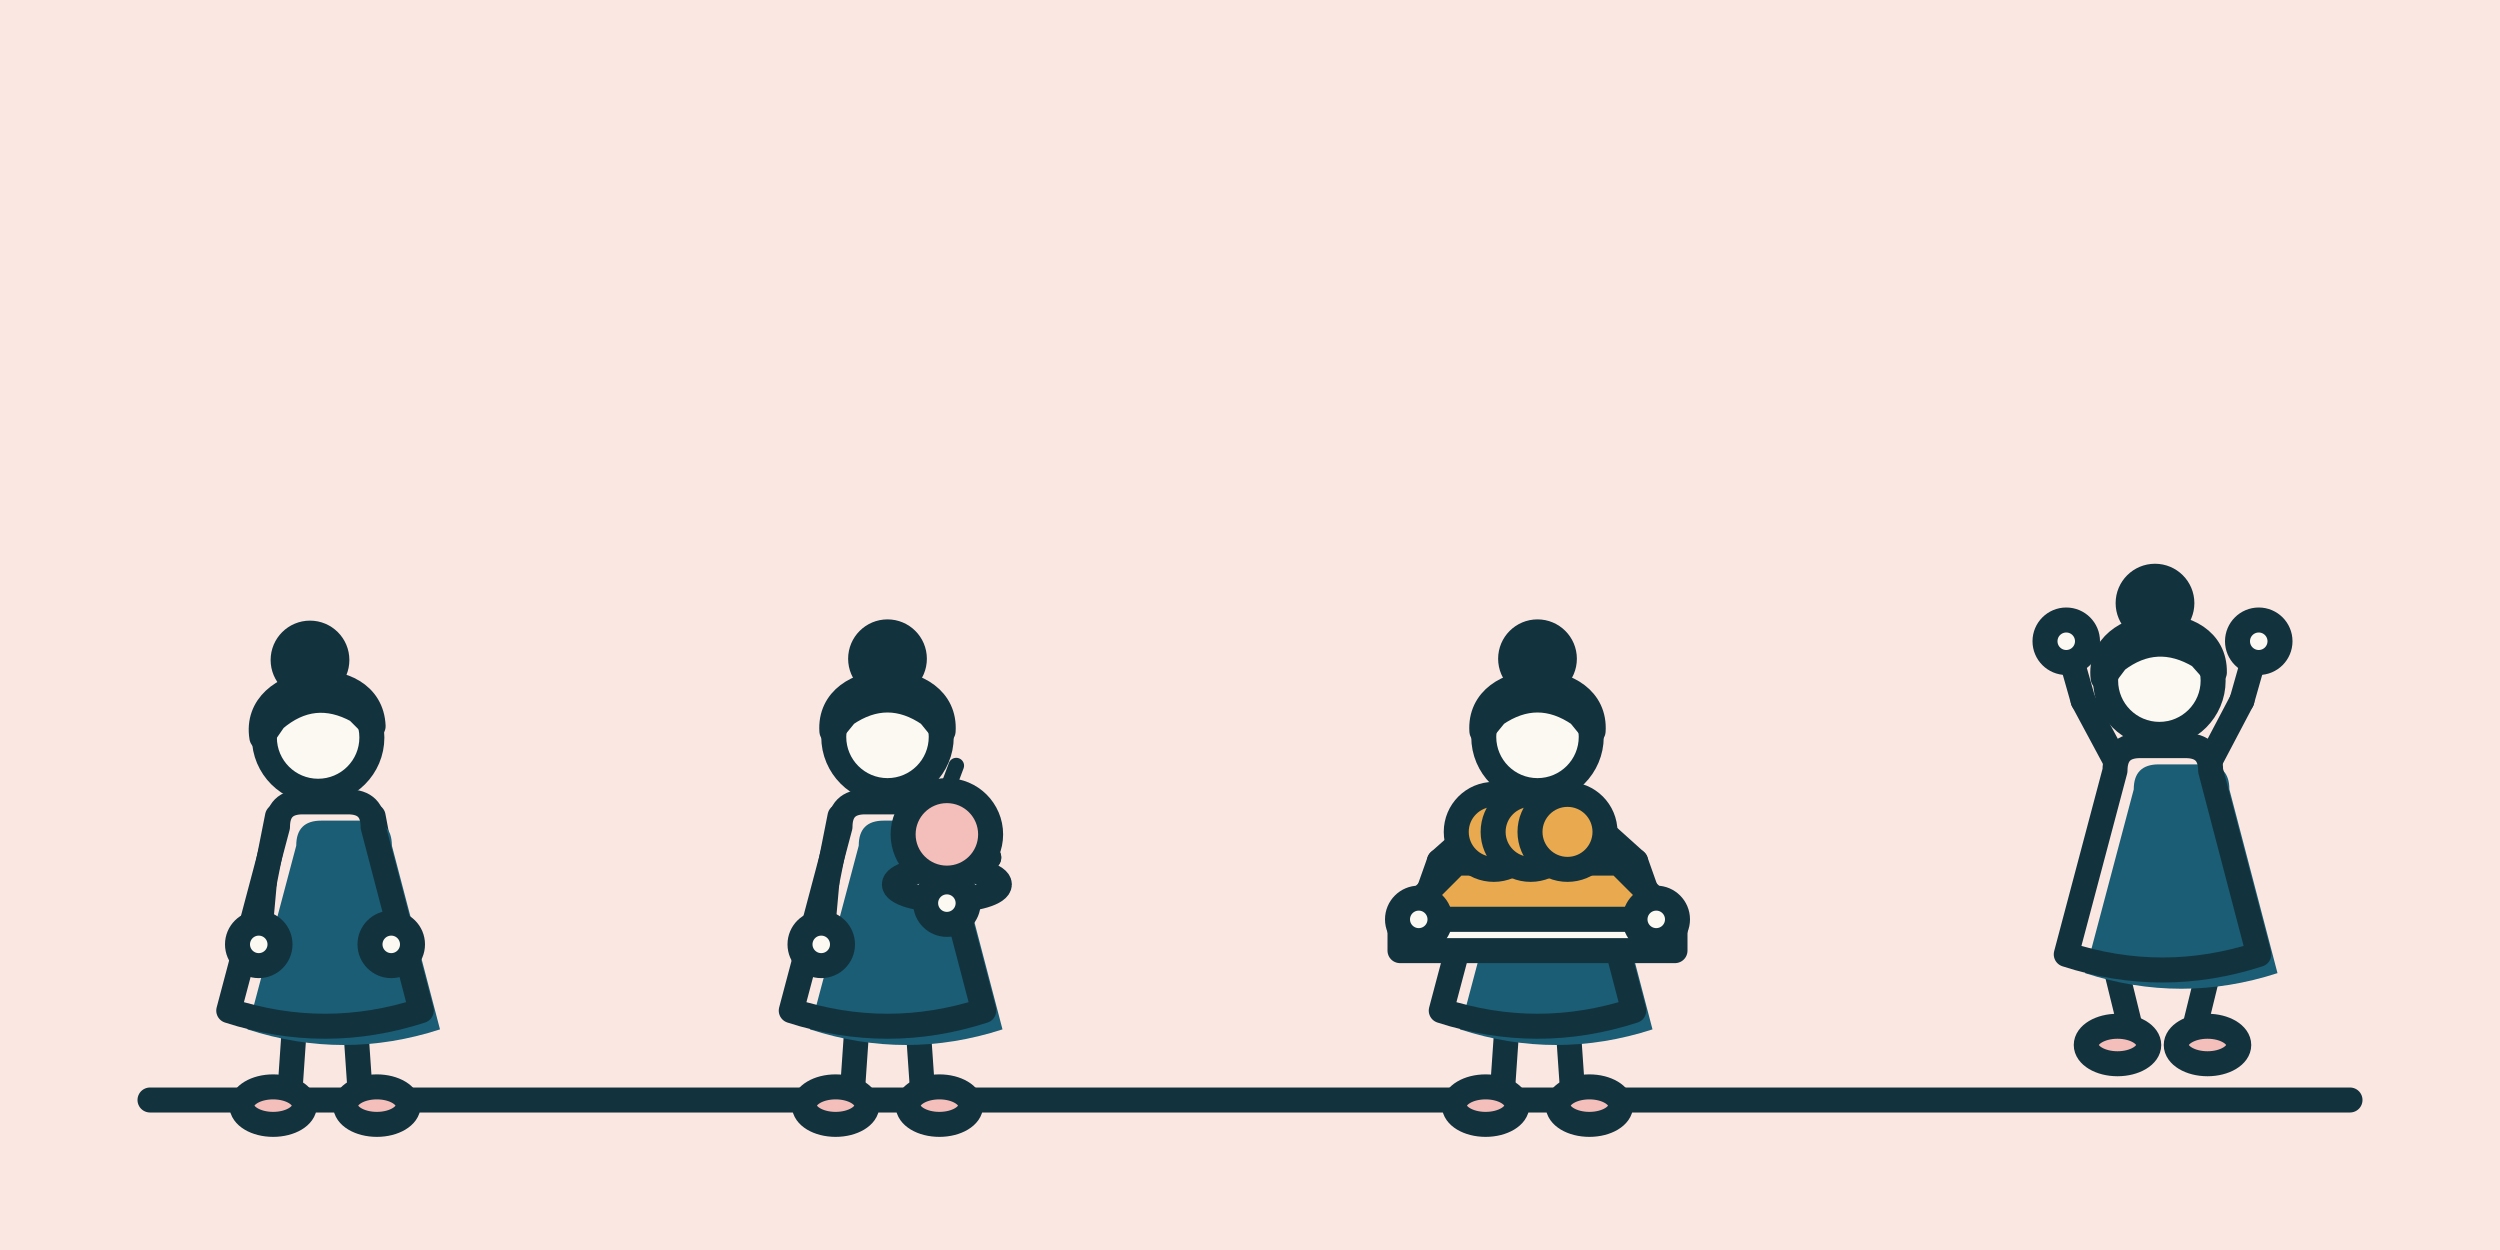
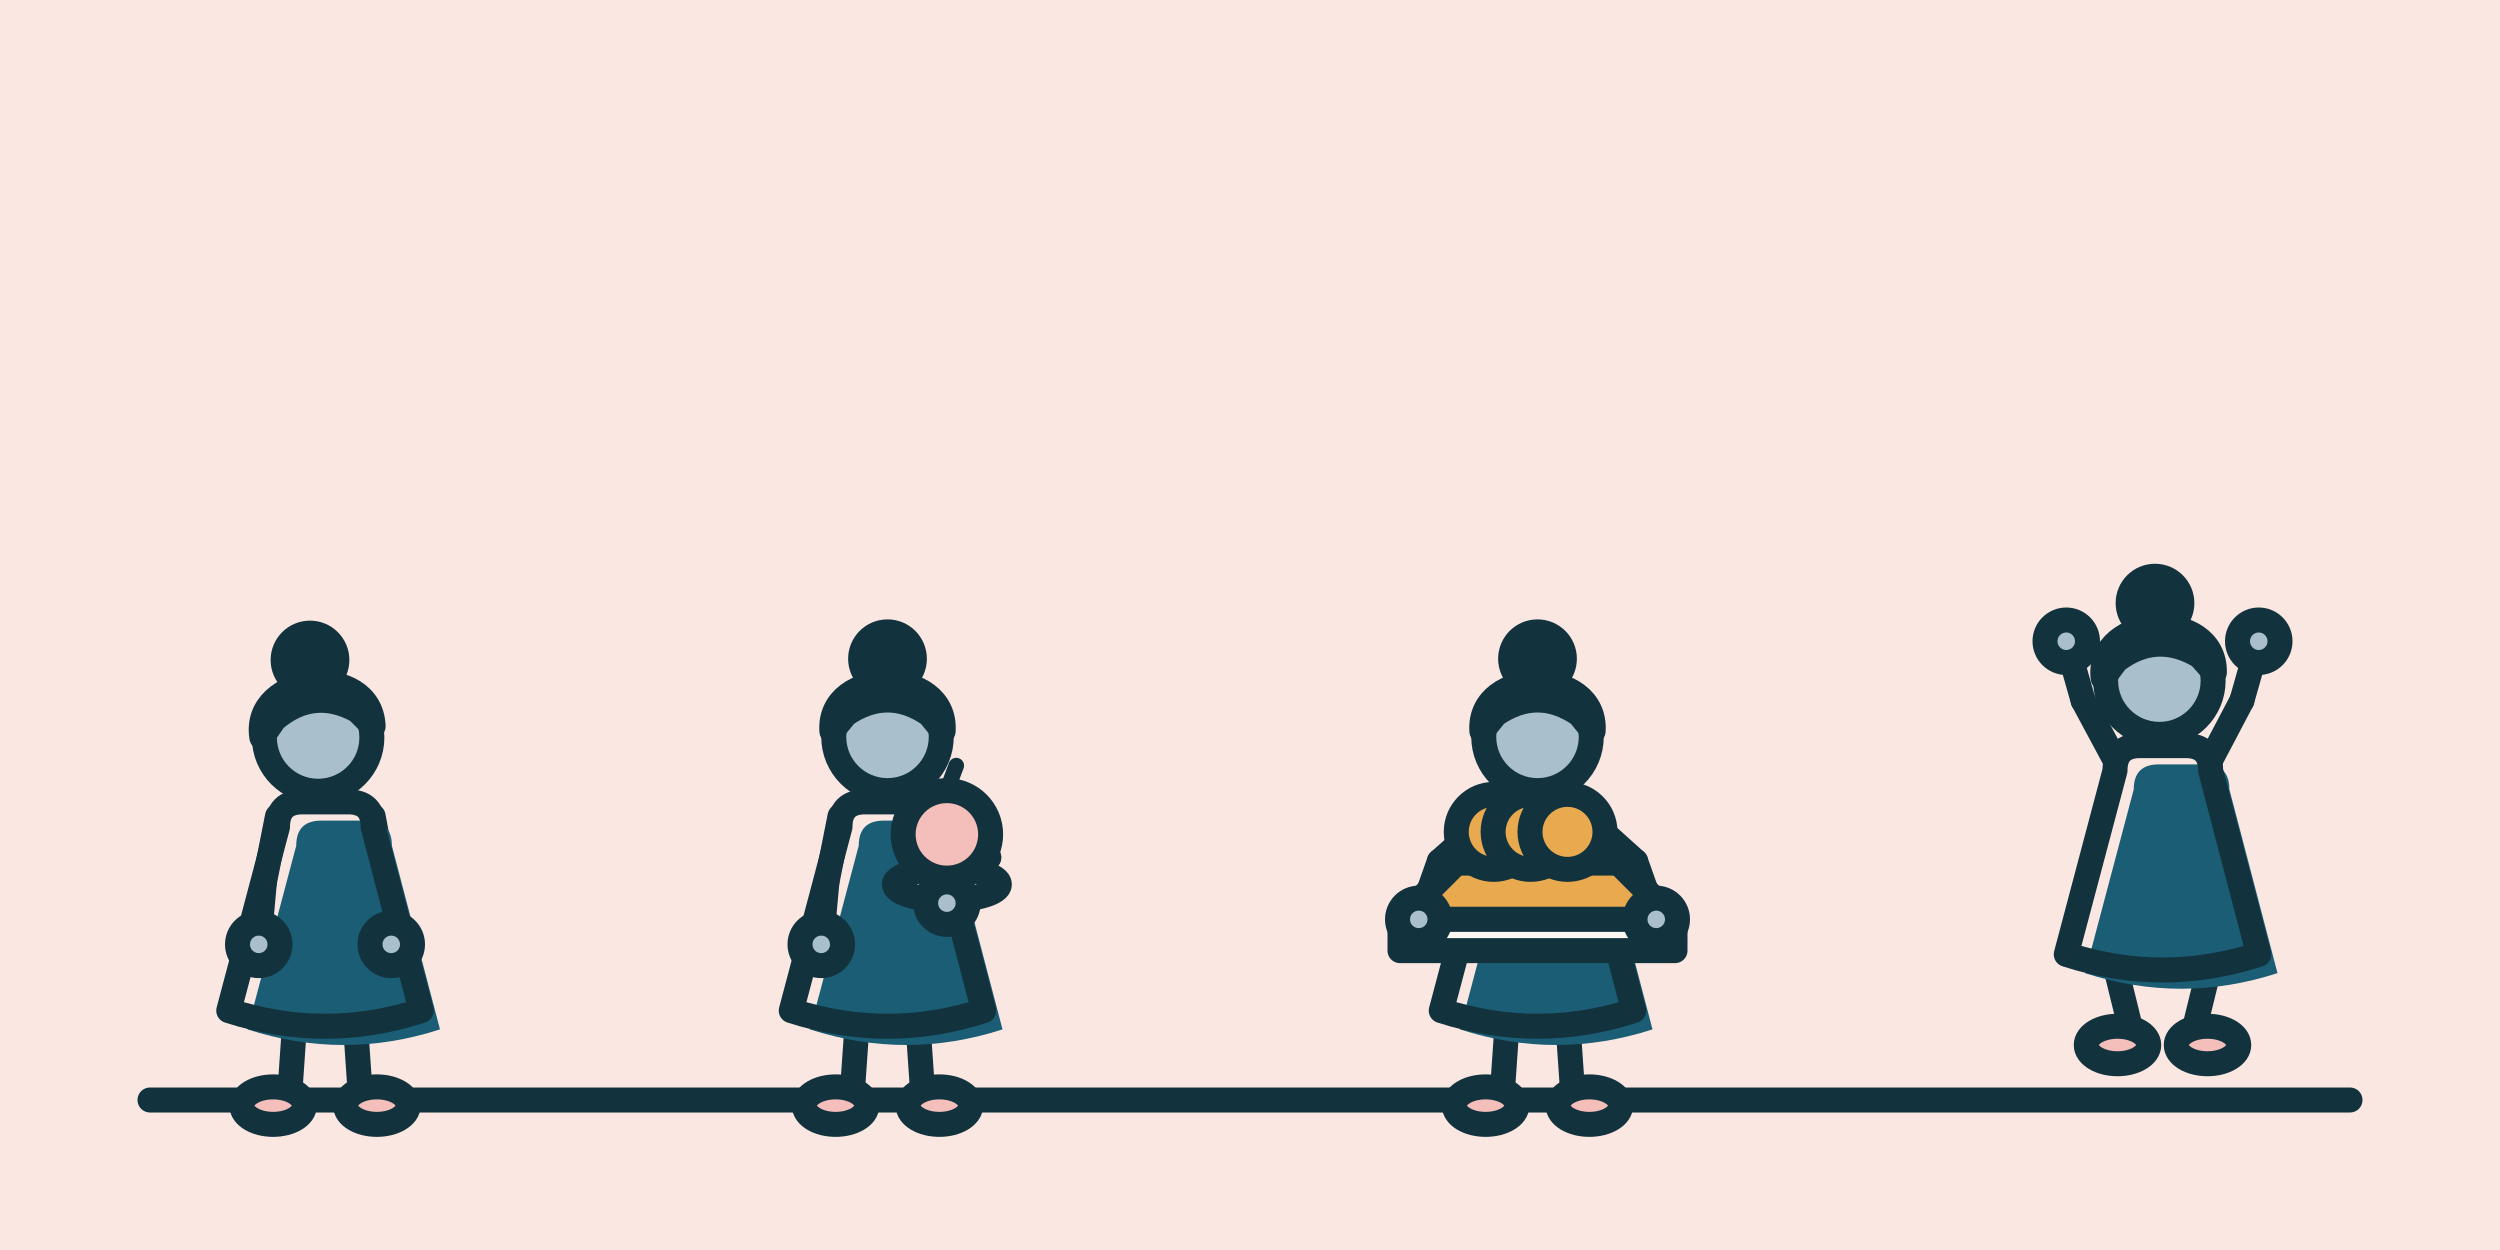
<svg xmlns="http://www.w3.org/2000/svg" width="1200" height="600" viewBox="0 0 400 200">
  <rect width="400" height="200" fill="#FAE7E2" />
  <g stroke="#12323D" stroke-linecap="round" stroke-linejoin="round">
    <path d="M24 176H376" fill="none" stroke-width="4" />
    <circle cx="49.6" cy="105.6" r="4.3" fill="#12323D" stroke-width="4" />
    <path d="M48 151.7L47.1 164.3" fill="none" stroke-width="4" />
    <path d="M47.1 164.3L46.3 175.9" fill="none" stroke-width="4" />
    <ellipse cx="43.7" cy="176.9" rx="5" ry="3" fill="#F4BEBB" stroke-width="4" />
    <path d="M56.1 151.7L56.9 164.3" fill="none" stroke-width="4" />
    <path d="M56.9 164.3L57.7 175.9" fill="none" stroke-width="4" />
    <ellipse cx="60.3" cy="176.9" rx="5" ry="3" fill="#F4BEBB" stroke-width="4" />
    <path d="M44.4 130.6L42.3 141.2" fill="none" stroke-width="4" />
    <path d="M42.3 141.2L41.4 151.1" fill="none" stroke-width="4" />
    <path d="M59.7 130.6L61.7 141.2" fill="none" stroke-width="4" />
    <path d="M61.7 141.2L62.6 151.1" fill="none" stroke-width="4" />
    <path d="M47.4 135.3Q47.4 131.3 51.4 131.3L58.7 131.3Q62.7 131.3 62.7 135.3L70.4 164.7Q55 169.7 39.6 164.7Z" fill="#1A5D74" stroke="none" />
    <path d="M44.4 132.3Q44.4 128.3 48.4 128.3L55.7 128.3Q59.7 128.3 59.7 132.3L67.4 161.7Q52 166.7 36.6 161.7Z" fill="none" stroke-width="4" />
-     <circle cx="41.4" cy="151.1" r="3.4" fill="#FCF8F2" stroke-width="4" />
-     <circle cx="62.6" cy="151.1" r="3.4" fill="#FCF8F2" stroke-width="4" />
-     <circle cx="50.9" cy="118" r="8.6" fill="#FCF8F2" stroke-width="4" />
+     <circle cx="41.4" cy="151.1" r="3.4" fill="#A9BFCB" stroke-width="4" />
+     <circle cx="62.6" cy="151.1" r="3.4" fill="#A9BFCB" stroke-width="4" />
+     <circle cx="50.9" cy="118" r="8.6" fill="#A9BFCB" stroke-width="4" />
    <path d="M41.9 118C40.2 107.8 59.3 105.8 59.7 116.2L57.2 113.7Q50.1 109.8 43.9 115.1Z" fill="#12323D" stroke-width="4" />
    <circle cx="142" cy="105.4" r="4.3" fill="#12323D" stroke-width="4" />
    <path d="M138 151.7L137.1 164.3" fill="none" stroke-width="4" />
    <path d="M137.1 164.3L136.3 175.9" fill="none" stroke-width="4" />
    <ellipse cx="133.7" cy="176.9" rx="5" ry="3" fill="#F4BEBB" stroke-width="4" />
    <path d="M146.1 151.7L146.9 164.3" fill="none" stroke-width="4" />
    <path d="M146.9 164.3L147.7 175.9" fill="none" stroke-width="4" />
    <ellipse cx="150.3" cy="176.9" rx="5" ry="3" fill="#F4BEBB" stroke-width="4" />
    <path d="M134.4 130.6L132.3 141.2" fill="none" stroke-width="4" />
    <path d="M132.3 141.2L131.4 151.1" fill="none" stroke-width="4" />
    <path d="M149.7 130.6L158.2 137.2" fill="none" stroke-width="4" />
    <path d="M158.2 137.2L151.5 144.5" fill="none" stroke-width="4" />
    <path d="M137.4 135.3Q137.4 131.3 141.4 131.3L148.7 131.3Q152.7 131.3 152.7 135.3L160.4 164.7Q145 169.7 129.6 164.7Z" fill="#1A5D74" stroke="none" />
    <path d="M134.4 132.3Q134.4 128.3 138.4 128.3L145.7 128.3Q149.7 128.3 149.7 132.3L157.4 161.7Q142 166.7 126.6 161.7Z" fill="none" stroke-width="4" />
    <ellipse cx="151.5" cy="141.5" rx="8.4" ry="2.5" fill="#FCF8F2" stroke-width="4" />
    <circle cx="151.5" cy="133.5" r="7" fill="#F4BEBB" stroke-width="4" />
    <path d="M151.5 126.5L153 122.5" fill="none" stroke-width="2.5" />
-     <circle cx="131.4" cy="151.1" r="3.4" fill="#FCF8F2" stroke-width="4" />
-     <circle cx="151.5" cy="144.5" r="3.4" fill="#FCF8F2" stroke-width="4" />
-     <circle cx="142" cy="117.9" r="8.6" fill="#FCF8F2" stroke-width="4" />
+     <circle cx="131.4" cy="151.1" r="3.4" fill="#A9BFCB" stroke-width="4" />
+     <circle cx="151.5" cy="144.5" r="3.4" fill="#A9BFCB" stroke-width="4" />
+     <circle cx="142" cy="117.9" r="8.6" fill="#A9BFCB" stroke-width="4" />
    <path d="M133.1 117C132.4 106.7 151.6 106.7 150.9 117L148.7 114.3Q142 109.7 135.3 114.3Z" fill="#12323D" stroke-width="4" />
    <circle cx="246" cy="105.4" r="4.3" fill="#12323D" stroke-width="4" />
    <path d="M242 151.7L241.1 164.3" fill="none" stroke-width="4" />
    <path d="M241.1 164.3L240.3 175.9" fill="none" stroke-width="4" />
    <ellipse cx="237.7" cy="176.9" rx="5" ry="3" fill="#F4BEBB" stroke-width="4" />
    <path d="M250.1 151.7L250.9 164.3" fill="none" stroke-width="4" />
    <path d="M250.9 164.3L251.7 175.9" fill="none" stroke-width="4" />
    <ellipse cx="254.3" cy="176.9" rx="5" ry="3" fill="#F4BEBB" stroke-width="4" />
    <path d="M238.4 130.6L230.3 137.8" fill="none" stroke-width="4" />
    <path d="M230.3 137.8L227 147.1" fill="none" stroke-width="4" />
    <path d="M253.7 130.6L261.7 137.8" fill="none" stroke-width="4" />
    <path d="M261.7 137.8L265 147.1" fill="none" stroke-width="4" />
    <path d="M241.4 135.3Q241.4 131.3 245.4 131.3L252.7 131.3Q256.7 131.3 256.7 135.3L264.4 164.7Q249 169.7 233.6 164.7Z" fill="#1A5D74" stroke="none" />
    <path d="M238.4 132.3Q238.4 128.3 242.4 128.3L249.7 128.3Q253.7 128.3 253.7 132.3L261.4 161.7Q246 166.7 230.6 161.7Z" fill="none" stroke-width="4" />
    <path d="M233 138.1H259L268 147.1H224Z" fill="#E8A94F" stroke-width="4" />
    <path d="M224 147.1H268V152.1H224Z" fill="#FCF8F2" stroke-width="4" />
    <circle cx="239" cy="133.1" r="6" fill="#E8A94F" stroke-width="4" />
    <circle cx="244.9" cy="133.1" r="6" fill="#E8A94F" stroke-width="4" />
    <circle cx="250.8" cy="133.1" r="6" fill="#E8A94F" stroke-width="4" />
-     <circle cx="227" cy="147.1" r="3.4" fill="#FCF8F2" stroke-width="4" />
-     <circle cx="265" cy="147.1" r="3.4" fill="#FCF8F2" stroke-width="4" />
-     <circle cx="246" cy="117.9" r="8.6" fill="#FCF8F2" stroke-width="4" />
+     <circle cx="227" cy="147.1" r="3.4" fill="#A9BFCB" stroke-width="4" />
+     <circle cx="265" cy="147.1" r="3.4" fill="#A9BFCB" stroke-width="4" />
+     <circle cx="246" cy="117.9" r="8.6" fill="#A9BFCB" stroke-width="4" />
    <path d="M237.1 117C236.4 106.7 255.6 106.7 254.9 117L252.7 114.3Q246 109.7 239.3 114.3Z" fill="#12323D" stroke-width="4" />
    <circle cx="344.8" cy="96.5" r="4.3" fill="#12323D" stroke-width="4" />
    <path d="M342 142.7L338.5 154.8" fill="none" stroke-width="4" />
    <path d="M338.5 154.8L341.3 166.2" fill="none" stroke-width="4" />
    <ellipse cx="338.8" cy="167.2" rx="5" ry="3" fill="#F4BEBB" stroke-width="4" />
    <path d="M350.1 142.7L353.5 154.8" fill="none" stroke-width="4" />
    <path d="M353.5 154.8L350.7 166.2" fill="none" stroke-width="4" />
    <ellipse cx="353.2" cy="167.2" rx="5" ry="3" fill="#F4BEBB" stroke-width="4" />
    <path d="M338.4 121.6L333.3 112.1" fill="none" stroke-width="4" />
    <path d="M333.3 112.1L330.6 102.6" fill="none" stroke-width="4" />
    <path d="M353.7 121.6L358.7 112.1" fill="none" stroke-width="4" />
    <path d="M358.7 112.1L361.4 102.6" fill="none" stroke-width="4" />
    <path d="M341.4 126.3Q341.4 122.3 345.4 122.3L352.7 122.3Q356.7 122.3 356.7 126.3L364.4 155.7Q349 160.7 333.6 155.7Z" fill="#1A5D74" stroke="none" />
    <path d="M338.4 123.3Q338.4 119.3 342.4 119.3L349.7 119.3Q353.7 119.3 353.7 123.3L361.4 152.7Q346 157.7 330.6 152.7Z" fill="none" stroke-width="4" />
-     <circle cx="330.6" cy="102.6" r="3.4" fill="#FCF8F2" stroke-width="4" />
-     <circle cx="361.4" cy="102.6" r="3.4" fill="#FCF8F2" stroke-width="4" />
-     <circle cx="345.5" cy="108.9" r="8.6" fill="#FCF8F2" stroke-width="4" />
+     <circle cx="330.6" cy="102.6" r="3.4" fill="#A9BFCB" stroke-width="4" />
+     <circle cx="361.4" cy="102.6" r="3.4" fill="#A9BFCB" stroke-width="4" />
+     <circle cx="345.5" cy="108.9" r="8.6" fill="#A9BFCB" stroke-width="4" />
    <path d="M336.5 108.5C335.3 98.3 354.5 97.2 354.3 107.6L352 105Q345 100.8 338.6 105.7Z" fill="#12323D" stroke-width="4" />
  </g>
</svg>
